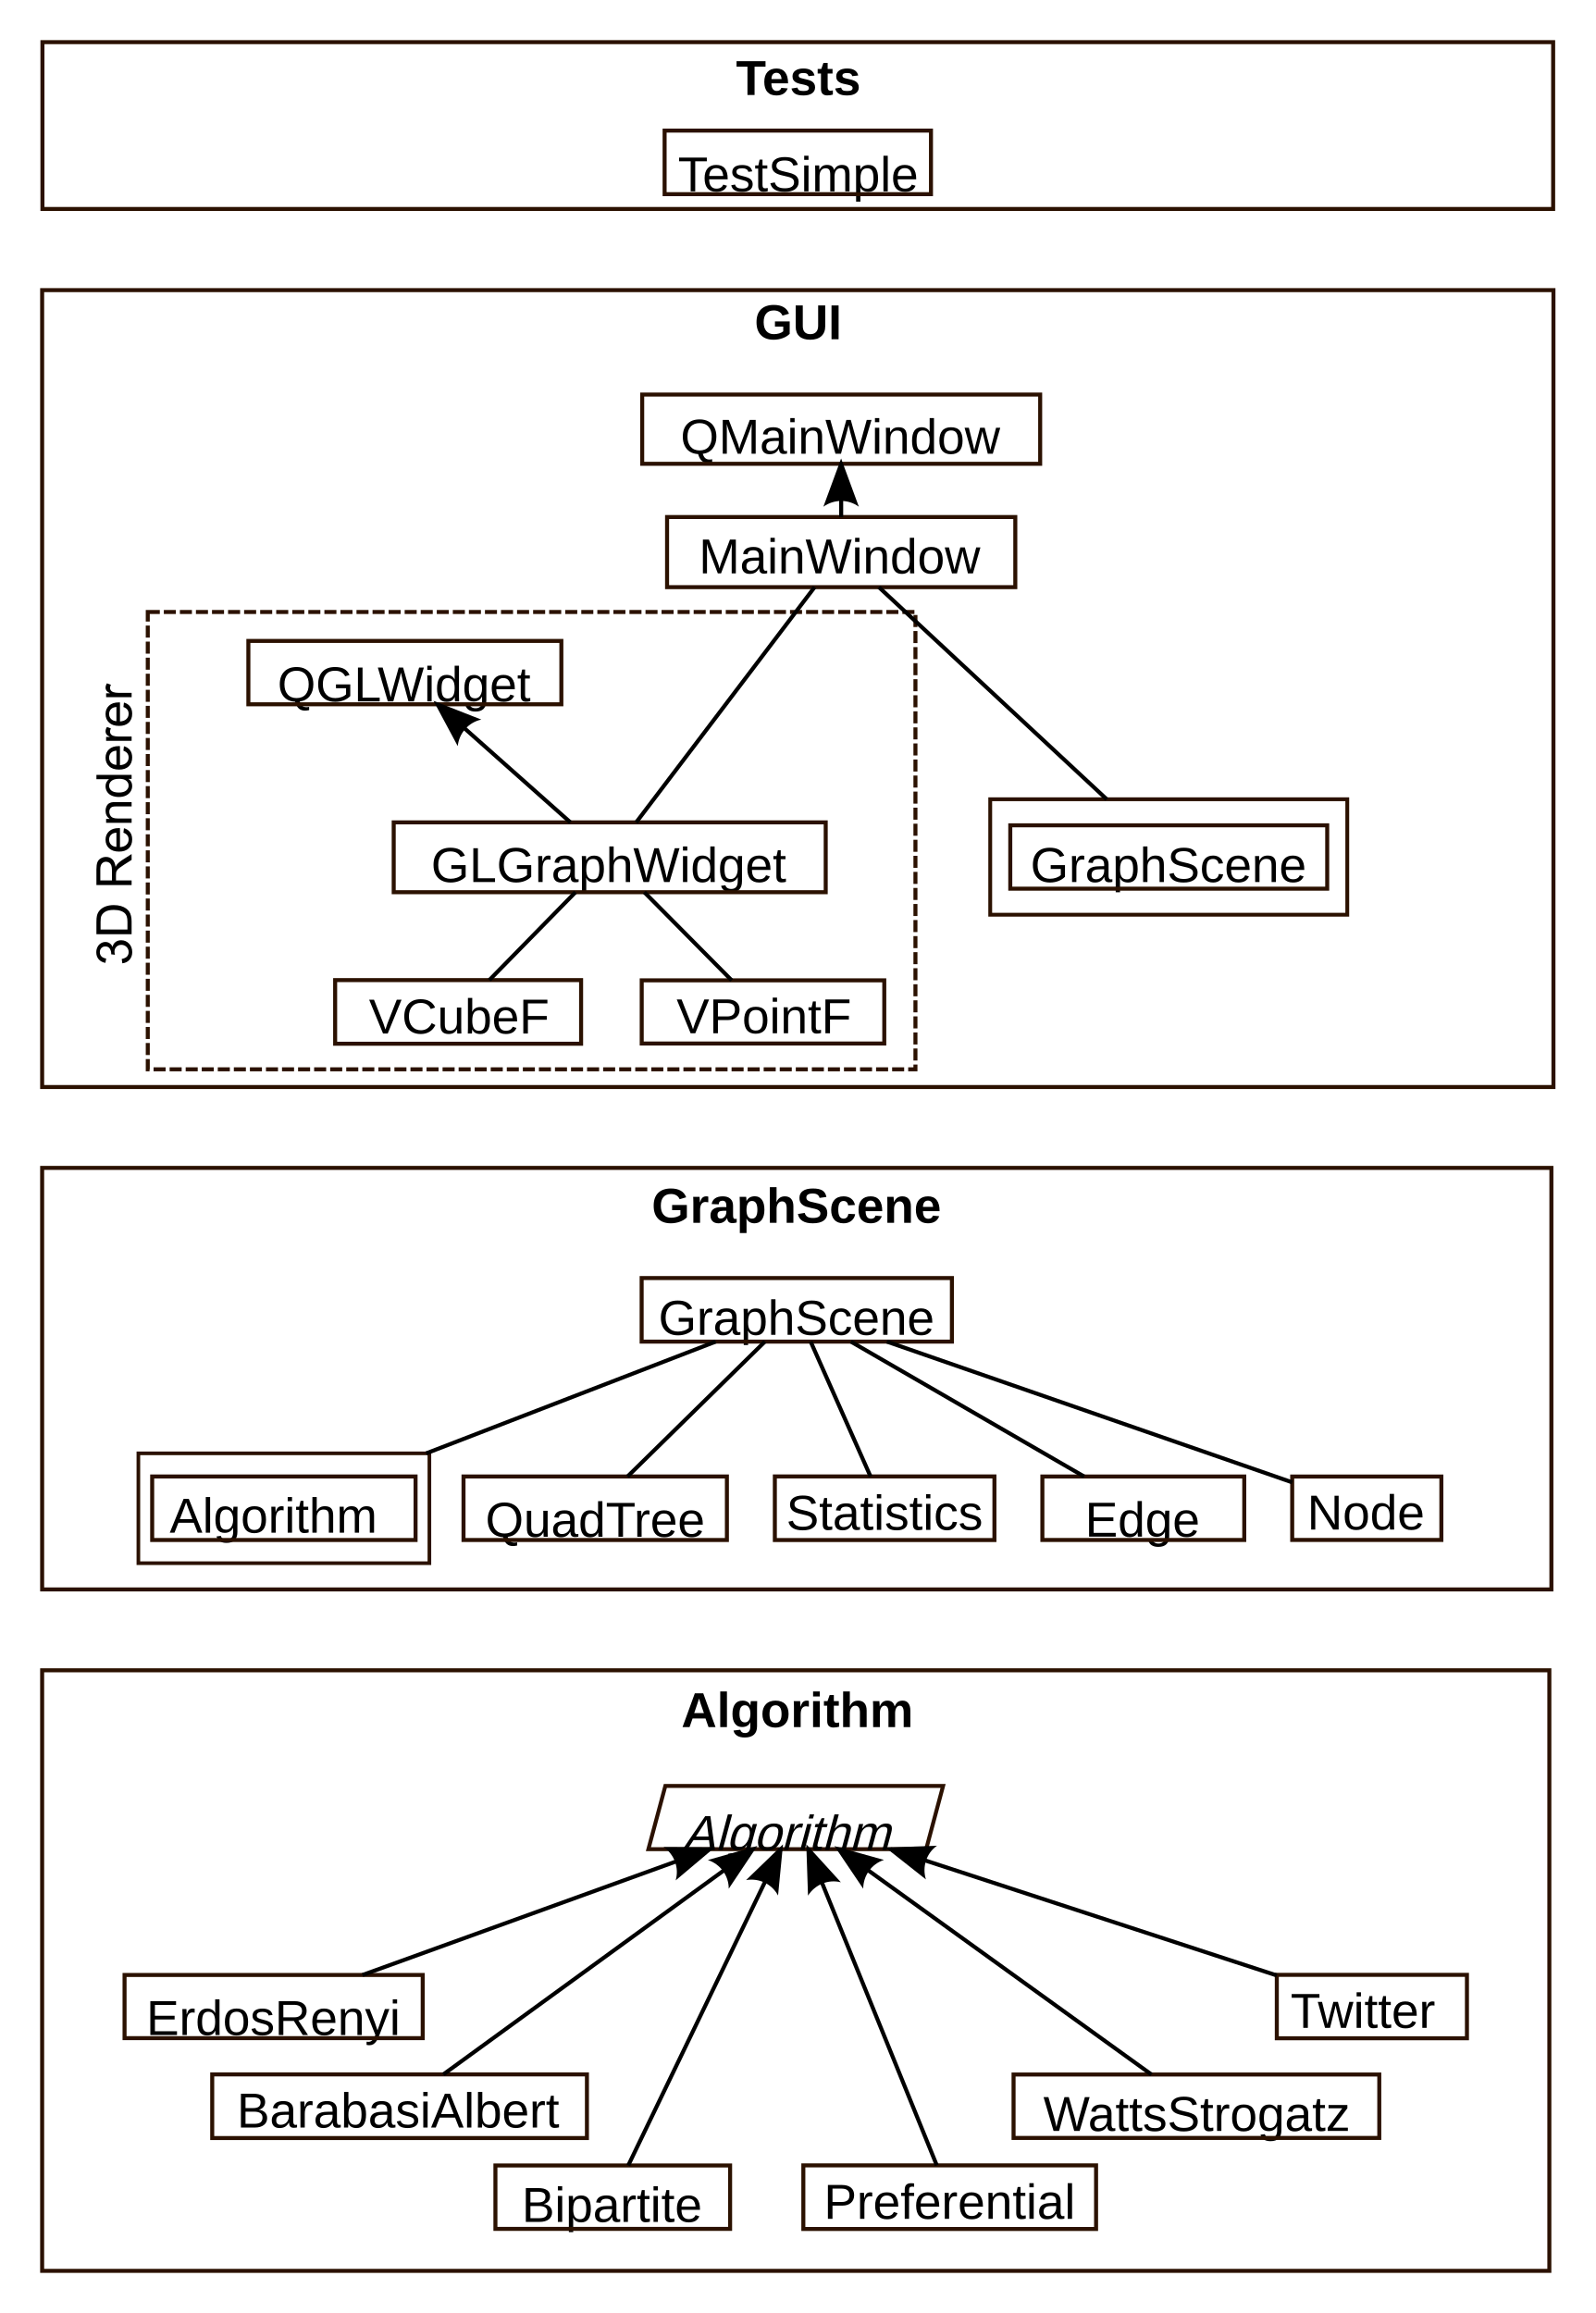
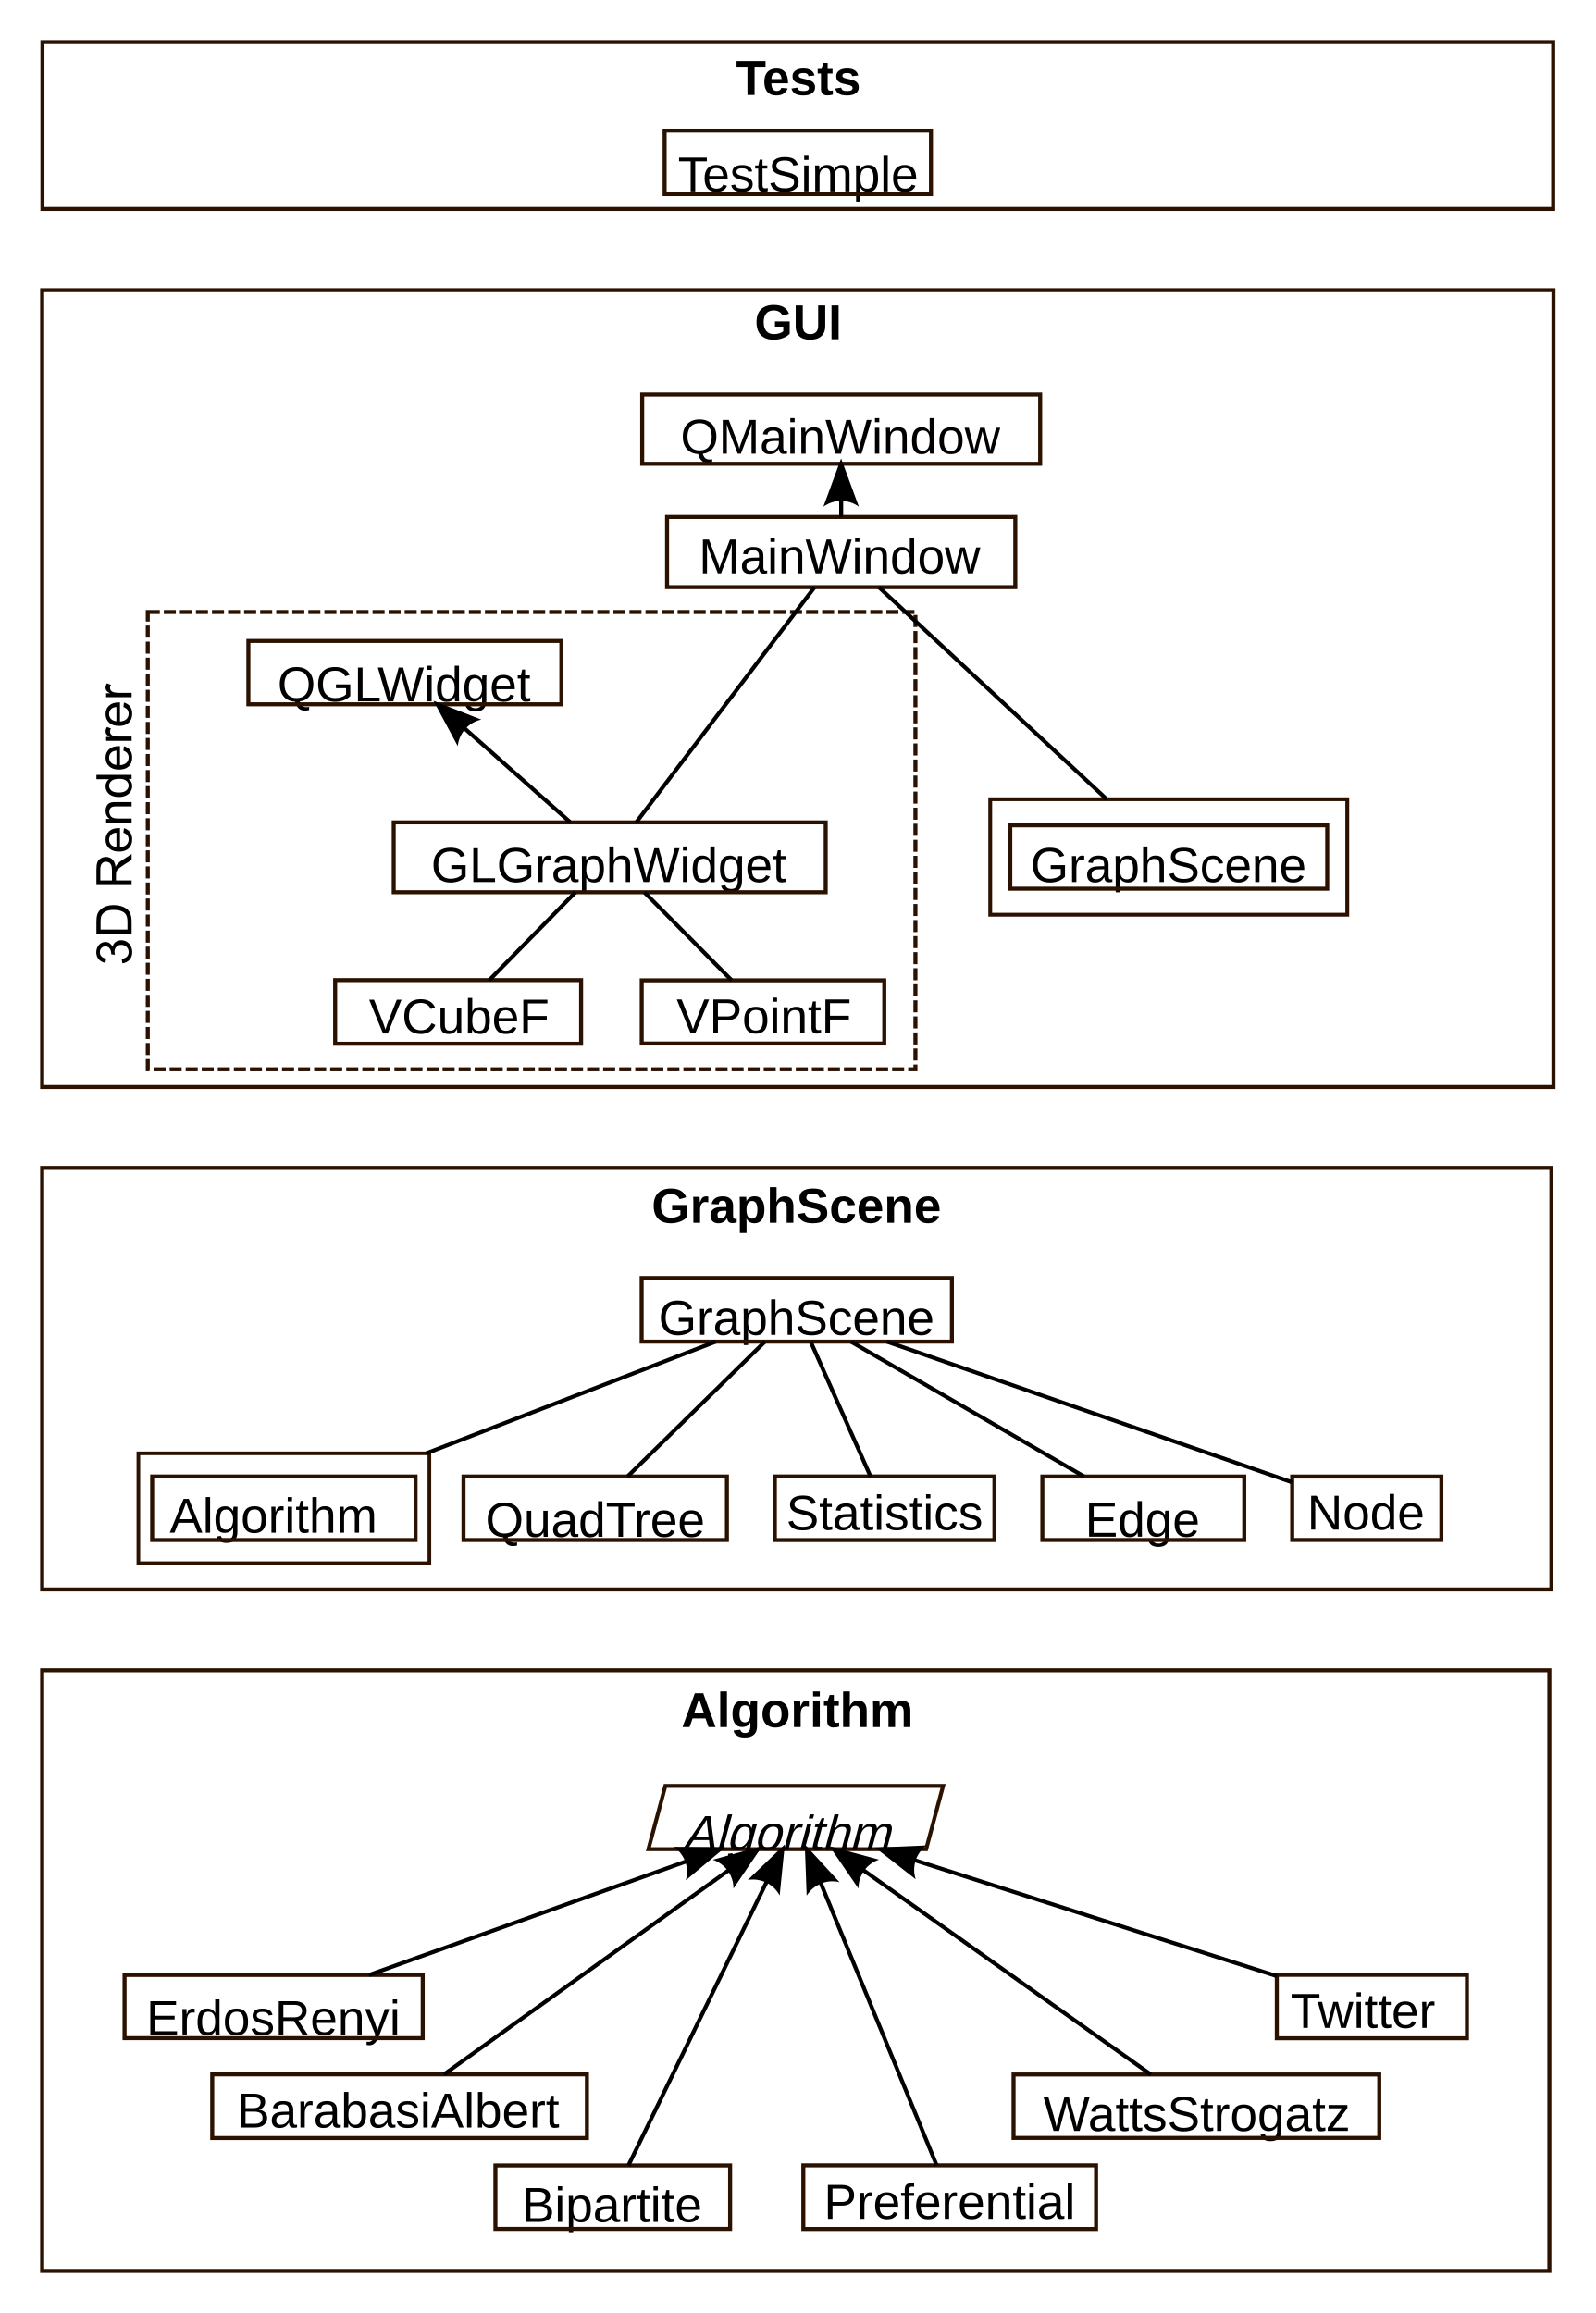
<svg xmlns="http://www.w3.org/2000/svg" version="1.1" id="svg2" height="576.261" width="397.518">
  <defs id="defs4">
    <marker style="overflow:visible" id="Arrow2Lend" refX="0" refY="0" orient="auto">
      <path transform="matrix(-1.1,0,0,-1.1,-1.1,0)" d="M 8.719,4.034 -2.207,0.016 8.719,-4.002 c -1.745,2.372 -1.735,5.617 -6e-7,8.035 z" style="font-size:12px;fill-rule:evenodd;stroke-width:0.625;stroke-linejoin:round" id="path4354" />
    </marker>
    <marker style="overflow:visible" id="Arrow1Mend" refX="0" refY="0" orient="auto">
      <path transform="matrix(-0.4,0,0,-0.4,-4,0)" style="fill-rule:evenodd;stroke:#000000;stroke-width:1pt;marker-start:none" d="M 0,0 5,-5 -12.5,0 5,5 0,0 z" id="path4342" />
    </marker>
  </defs>
  <g transform="translate(-174.9003,-221.3528)" id="layer1">
    <g id="g12642">
      <rect transform="matrix(1,0,-0.2588191,0.9659258,0,0)" style="fill:none;stroke:#2b1100;stroke-width:1.017;stroke-linecap:butt;stroke-linejoin:miter;stroke-miterlimit:4;stroke-opacity:1;stroke-dasharray:none;stroke-dashoffset:0" id="rect2985" width="69.197" height="16.312" x="519.196" y="689.803" />
      <text transform="matrix(1,0,-0.2679492,1,0,0)" xml:space="preserve" style="font-size:12.248px;font-style:normal;font-variant:normal;font-weight:normal;font-stretch:normal;line-height:125%;letter-spacing:0px;word-spacing:0px;fill:#000000;fill-opacity:1;stroke:none;font-family:Arial;-inkscape-font-specification:Arial" x="527.673" y="682.255" id="text2987">
        <tspan id="tspan2989" x="527.673" y="682.255">Algorithm</tspan>
      </text>
    </g>
    <g id="g12672">
      <text xml:space="preserve" style="font-size:12.248px;font-style:normal;font-variant:normal;font-weight:normal;font-stretch:normal;line-height:125%;letter-spacing:0px;word-spacing:0px;fill:#000000;fill-opacity:1;stroke:none;font-family:Arial;-inkscape-font-specification:Arial" x="496.419" y="726.576" id="text3043">
        <tspan id="tspan3045" x="496.419" y="726.576">Twitter</tspan>
      </text>
      <rect style="fill:none;stroke:#2b1100;stroke-width:1;stroke-linecap:butt;stroke-linejoin:miter;stroke-miterlimit:4;stroke-opacity:1;stroke-dasharray:none;stroke-dashoffset:0" id="rect3075" width="47.369" height="15.8" x="492.998" y="713.367" />
    </g>
    <g id="g12647">
      <text xml:space="preserve" style="font-size:12.248px;font-style:normal;font-variant:normal;font-weight:normal;font-stretch:normal;line-height:125%;letter-spacing:0px;word-spacing:0px;fill:#000000;fill-opacity:1;stroke:none;font-family:Arial;-inkscape-font-specification:Arial" x="211.357" y="728.349" id="text3007">
        <tspan id="tspan3009" x="211.357" y="728.349">ErdosRenyi</tspan>
      </text>
      <rect style="fill:none;stroke:#2b1100;stroke-width:1;stroke-linecap:butt;stroke-linejoin:miter;stroke-miterlimit:4;stroke-opacity:1;stroke-dasharray:none;stroke-dashoffset:0" id="rect3065" width="74.283" height="15.739" x="205.931" y="713.398" />
    </g>
    <g id="g12652">
      <text xml:space="preserve" style="font-size:12.248px;font-style:normal;font-variant:normal;font-weight:normal;font-stretch:normal;line-height:125%;letter-spacing:0px;word-spacing:0px;fill:#000000;fill-opacity:1;stroke:none;font-family:Arial;-inkscape-font-specification:Arial" x="233.924" y="751.407" id="text2991">
        <tspan x="233.924" y="751.407" id="tspan2995">BarabasiAlbert</tspan>
      </text>
      <rect style="fill:none;stroke:#2b1100;stroke-width:1;stroke-linecap:butt;stroke-linejoin:miter;stroke-miterlimit:4;stroke-opacity:1;stroke-dasharray:none;stroke-dashoffset:0" id="rect3059" width="93.355" height="15.855" x="227.771" y="738.171" />
    </g>
    <g id="g12667">
      <text xml:space="preserve" style="font-size:12.248px;font-style:normal;font-variant:normal;font-weight:normal;font-stretch:normal;line-height:125%;letter-spacing:0px;word-spacing:0px;fill:#000000;fill-opacity:1;stroke:none;font-family:Arial;-inkscape-font-specification:Arial" x="434.847" y="752.258" id="text3055">
        <tspan id="tspan3057" x="434.847" y="752.258">WattsStrogatz</tspan>
      </text>
      <rect style="fill:none;stroke:#2b1100;stroke-width:1;stroke-linecap:butt;stroke-linejoin:miter;stroke-miterlimit:4;stroke-opacity:1;stroke-dasharray:none;stroke-dashoffset:0" id="rect3081" width="91.113" height="15.8" x="427.414" y="738.198" />
    </g>
    <g id="g12657">
      <text xml:space="preserve" style="font-size:12.248px;font-style:normal;font-variant:normal;font-weight:normal;font-stretch:normal;line-height:125%;letter-spacing:0px;word-spacing:0px;fill:#000000;fill-opacity:1;stroke:none;font-family:Arial;-inkscape-font-specification:Arial" x="304.906" y="774.912" id="text2999">
        <tspan id="tspan3001" x="304.906" y="774.912">Bipartite</tspan>
      </text>
      <rect style="fill:none;stroke:#2b1100;stroke-width:1;stroke-linecap:butt;stroke-linejoin:miter;stroke-miterlimit:4;stroke-opacity:1;stroke-dasharray:none;stroke-dashoffset:0" id="rect3061" width="58.47" height="15.798" x="298.326" y="760.857" />
    </g>
    <g id="g12662">
      <text xml:space="preserve" style="font-size:12.248px;font-style:normal;font-variant:normal;font-weight:normal;font-stretch:normal;line-height:125%;letter-spacing:0px;word-spacing:0px;fill:#000000;fill-opacity:1;stroke:none;font-family:Arial;-inkscape-font-specification:Arial" x="380.165" y="774.139" id="text3027">
        <tspan id="tspan3029" x="380.165" y="774.139">Preferential</tspan>
      </text>
      <rect style="fill:none;stroke:#2b1100;stroke-width:1;stroke-linecap:butt;stroke-linejoin:miter;stroke-miterlimit:4;stroke-opacity:1;stroke-dasharray:none;stroke-dashoffset:0" id="rect3087" width="72.931" height="15.845" x="375.04" y="760.833" />
    </g>
    <rect y="637.491" x="185.4" height="149.623" width="375.497" id="rect8046" style="fill:none;stroke:#2b1100;stroke-width:1;stroke-linecap:butt;stroke-linejoin:miter;stroke-miterlimit:4;stroke-opacity:1;stroke-dasharray:none;stroke-dashoffset:0" />
    <text id="text8048" y="651.644" x="344.633" style="font-size:12.248px;font-style:normal;font-variant:normal;font-weight:bold;font-stretch:normal;text-align:start;line-height:125%;letter-spacing:0px;word-spacing:0px;writing-mode:lr-tb;text-anchor:start;fill:#000000;fill-opacity:1;stroke:none;font-family:Arial;-inkscape-font-specification:Arial Bold" xml:space="preserve">
      <tspan id="tspan8056" x="344.633" y="651.644">Algorithm</tspan>
    </text>
    <g id="g12212">
      <text xml:space="preserve" style="font-size:12.248px;font-style:normal;font-variant:normal;font-weight:normal;font-stretch:normal;line-height:125%;letter-spacing:0px;word-spacing:0px;fill:#000000;fill-opacity:1;stroke:none;font-family:Arial;-inkscape-font-specification:Arial" x="338.947" y="553.916" id="text3015">
        <tspan id="tspan3017" x="338.947" y="553.916">GraphScene</tspan>
      </text>
      <rect style="fill:none;stroke:#2b1100;stroke-width:1;stroke-linecap:butt;stroke-linejoin:miter;stroke-miterlimit:4;stroke-opacity:1;stroke-dasharray:none;stroke-dashoffset:0" id="rect3069" width="77.296" height="15.835" x="334.756" y="539.767" />
    </g>
    <g id="g12202">
      <text xml:space="preserve" style="font-size:12.248px;font-style:normal;font-variant:normal;font-weight:normal;font-stretch:normal;line-height:125%;letter-spacing:0px;word-spacing:0px;fill:#000000;fill-opacity:1;stroke:none;font-family:Arial;-inkscape-font-specification:Arial" x="445.231" y="604.197" id="text3003">
        <tspan id="tspan3005" x="445.231" y="604.197">Edge</tspan>
      </text>
      <rect style="fill:none;stroke:#2b1100;stroke-width:1;stroke-linecap:butt;stroke-linejoin:miter;stroke-miterlimit:4;stroke-opacity:1;stroke-dasharray:none;stroke-dashoffset:0" id="rect3063" width="50.297" height="15.813" x="434.591" y="589.209" />
    </g>
    <g id="g12197">
      <text xml:space="preserve" style="font-size:12.248px;font-style:normal;font-variant:normal;font-weight:normal;font-stretch:normal;line-height:125%;letter-spacing:0px;word-spacing:0px;fill:#000000;fill-opacity:1;stroke:none;font-family:Arial;-inkscape-font-specification:Arial" x="370.77" y="602.496" id="text3035">
        <tspan id="tspan3037" x="370.77" y="602.496">Statistics</tspan>
      </text>
      <rect style="fill:none;stroke:#2b1100;stroke-width:1;stroke-linecap:butt;stroke-linejoin:miter;stroke-miterlimit:4;stroke-opacity:1;stroke-dasharray:none;stroke-dashoffset:0" id="rect3071" width="54.705" height="15.845" x="367.942" y="589.192" />
    </g>
    <g id="g12207">
      <text xml:space="preserve" style="font-size:12.248px;font-style:normal;font-variant:normal;font-weight:normal;font-stretch:normal;line-height:125%;letter-spacing:0px;word-spacing:0px;fill:#000000;fill-opacity:1;stroke:none;font-family:Arial;-inkscape-font-specification:Arial" x="500.564" y="602.424" id="text3023">
        <tspan id="tspan3025" x="500.564" y="602.424">Node</tspan>
      </text>
      <rect style="fill:none;stroke:#2b1100;stroke-width:1;stroke-linecap:butt;stroke-linejoin:miter;stroke-miterlimit:4;stroke-opacity:1;stroke-dasharray:none;stroke-dashoffset:0" id="rect3085" width="37.162" height="15.8" x="496.833" y="589.215" />
    </g>
    <g id="g12192">
      <text xml:space="preserve" style="font-size:12.248px;font-style:normal;font-variant:normal;font-weight:normal;font-stretch:normal;line-height:125%;letter-spacing:0px;word-spacing:0px;fill:#000000;fill-opacity:1;stroke:none;font-family:Arial;-inkscape-font-specification:Arial" x="295.838" y="604.226" id="text3031">
        <tspan id="tspan3033" x="295.838" y="604.226">QuadTree</tspan>
      </text>
      <rect style="fill:none;stroke:#2b1100;stroke-width:1;stroke-linecap:butt;stroke-linejoin:miter;stroke-miterlimit:4;stroke-opacity:1;stroke-dasharray:none;stroke-dashoffset:0" id="rect3089" width="65.62" height="15.824" x="290.378" y="589.203" />
    </g>
    <text id="text8260" y="525.997" x="337.254" style="font-size:12.248px;font-style:normal;font-variant:normal;font-weight:bold;font-stretch:normal;text-align:start;line-height:125%;letter-spacing:0px;word-spacing:0px;writing-mode:lr-tb;text-anchor:start;fill:#000000;fill-opacity:1;stroke:none;font-family:Arial;-inkscape-font-specification:Arial Bold" xml:space="preserve">
      <tspan y="525.997" x="337.254" id="tspan8262">GraphScene</tspan>
    </text>
    <rect y="512.321" x="185.4" height="105.024" width="376.008" id="rect8295" style="fill:none;stroke:#2b1100;stroke-width:1;stroke-linecap:butt;stroke-linejoin:miter;stroke-miterlimit:4;stroke-opacity:1;stroke-dasharray:none;stroke-dashoffset:0" />
    <g id="g12184">
      <text id="text8178" y="603.2" x="217.171" style="font-size:12.248px;font-style:normal;font-variant:normal;font-weight:normal;font-stretch:normal;line-height:125%;letter-spacing:0px;word-spacing:0px;fill:#000000;fill-opacity:1;stroke:none;font-family:Arial;-inkscape-font-specification:Arial" xml:space="preserve">
        <tspan y="603.2" x="217.171" id="tspan8180">Algorithm</tspan>
      </text>
      <rect y="589.203" x="212.813" height="15.824" width="65.62" id="rect8182" style="fill:none;stroke:#2b1100;stroke-width:1;stroke-linecap:butt;stroke-linejoin:miter;stroke-miterlimit:4;stroke-opacity:1;stroke-dasharray:none;stroke-dashoffset:0" />
      <path style="fill:none;stroke:#2b1100;stroke-width:0.906;stroke-linecap:butt;stroke-linejoin:miter;stroke-miterlimit:4;stroke-opacity:1;stroke-dasharray:none;stroke-dashoffset:0" d="m 209.374,589.95 c 0,6.953 0,13.905 0,20.858 24.168,0 48.336,0 72.503,0 0,-9.126 0,-18.251 0,-27.377 -24.168,0 -48.336,0 -72.503,0 0,2.173 0,4.346 0,6.519 z" id="rect8426" />
    </g>
    <g id="g12246">
      <text xml:space="preserve" style="font-size:12.248px;font-style:normal;font-variant:normal;font-weight:normal;font-stretch:normal;line-height:125%;letter-spacing:0px;word-spacing:0px;fill:#000000;fill-opacity:1;stroke:none;font-family:Arial;-inkscape-font-specification:Arial" x="349.018" y="364.21" id="text3019">
        <tspan id="tspan3021" x="349.018" y="364.21">MainWindow</tspan>
      </text>
      <rect style="fill:none;stroke:#2b1100;stroke-width:1;stroke-linecap:butt;stroke-linejoin:miter;stroke-miterlimit:4;stroke-opacity:1;stroke-dasharray:none;stroke-dashoffset:0" id="rect3083" width="86.756" height="17.47" x="341.091" y="350.166" />
    </g>
    <g id="g12251">
      <text id="text3993" y="334.394" x="344.437" style="font-size:12.248px;font-style:normal;font-variant:normal;font-weight:normal;font-stretch:normal;line-height:125%;letter-spacing:0px;word-spacing:0px;fill:#000000;fill-opacity:1;stroke:none;font-family:Arial;-inkscape-font-specification:Arial" xml:space="preserve">
        <tspan y="334.394" x="344.437" id="tspan3995">QMainWindow</tspan>
      </text>
      <rect y="319.654" x="334.894" height="17.251" width="99.15" id="rect3997" style="fill:none;stroke:#2b1100;stroke-width:1;stroke-linecap:butt;stroke-linejoin:miter;stroke-miterlimit:4;stroke-opacity:1;stroke-dasharray:none;stroke-dashoffset:0" />
    </g>
    <g id="g12236">
      <text xml:space="preserve" style="font-size:12.248px;font-style:normal;font-variant:normal;font-weight:normal;font-stretch:normal;line-height:125%;letter-spacing:0px;word-spacing:0px;fill:#000000;fill-opacity:1;stroke:none;font-family:Arial;-inkscape-font-specification:Arial" x="282.296" y="441.098" id="text3011">
        <tspan id="tspan3013" x="282.296" y="441.098">GLGraphWidget</tspan>
      </text>
      <rect style="fill:none;stroke:#2b1100;stroke-width:1;stroke-linecap:butt;stroke-linejoin:miter;stroke-miterlimit:4;stroke-opacity:1;stroke-dasharray:none;stroke-dashoffset:0" id="rect3067" width="107.628" height="17.397" x="272.987" y="426.239" />
    </g>
    <g id="g12227">
      <text xml:space="preserve" style="font-size:12.248px;font-style:normal;font-variant:normal;font-weight:normal;font-stretch:normal;line-height:125%;letter-spacing:0px;word-spacing:0px;fill:#000000;fill-opacity:1;stroke:none;font-family:Arial;-inkscape-font-specification:Arial" x="266.829" y="478.843" id="text3047">
        <tspan id="tspan3049" x="266.829" y="478.843">VCubeF</tspan>
      </text>
      <rect style="fill:none;stroke:#2b1100;stroke-width:1;stroke-linecap:butt;stroke-linejoin:miter;stroke-miterlimit:4;stroke-opacity:1;stroke-dasharray:none;stroke-dashoffset:0" id="rect3077" width="61.276" height="15.855" x="258.397" y="465.535" />
    </g>
    <g id="g12232">
      <text xml:space="preserve" style="font-size:12.248px;font-style:normal;font-variant:normal;font-weight:normal;font-stretch:normal;line-height:125%;letter-spacing:0px;word-spacing:0px;fill:#000000;fill-opacity:1;stroke:none;font-family:Arial;-inkscape-font-specification:Arial" x="343.453" y="478.771" id="text3051">
        <tspan id="tspan3053" x="343.453" y="478.771">VPointF</tspan>
      </text>
    </g>
    <rect y="465.593" x="334.774" height="15.739" width="60.431" id="rect3079" style="fill:none;stroke:#2b1100;stroke-width:1;stroke-linecap:butt;stroke-linejoin:miter;stroke-miterlimit:4;stroke-opacity:1;stroke-dasharray:none;stroke-dashoffset:0" />
    <g id="g12241">
      <text id="text4009" y="396.088" x="244.027" style="font-size:12.248px;font-style:normal;font-variant:normal;font-weight:normal;font-stretch:normal;line-height:125%;letter-spacing:0px;word-spacing:0px;fill:#000000;fill-opacity:1;stroke:none;font-family:Arial;-inkscape-font-specification:Arial" xml:space="preserve">
        <tspan y="396.088" x="244.027" id="tspan4011">QGLWidget</tspan>
      </text>
      <rect y="381.035" x="236.778" height="15.786" width="77.976" id="rect4013" style="fill:none;stroke:#2b1100;stroke-width:1;stroke-linecap:butt;stroke-linejoin:miter;stroke-miterlimit:4;stroke-opacity:1;stroke-dasharray:none;stroke-dashoffset:0" />
    </g>
    <g id="g12256">
      <text id="text8334" y="441.098" x="431.617" style="font-size:12.248px;font-style:normal;font-variant:normal;font-weight:normal;font-stretch:normal;line-height:125%;letter-spacing:0px;word-spacing:0px;fill:#000000;fill-opacity:1;stroke:none;font-family:Arial;-inkscape-font-specification:Arial" xml:space="preserve">
        <tspan y="441.098" x="431.617" id="tspan8336">GraphScene</tspan>
      </text>
      <rect y="426.973" x="426.596" height="15.786" width="78.958" id="rect8338" style="fill:none;stroke:#2b1100;stroke-width:1;stroke-linecap:butt;stroke-linejoin:miter;stroke-miterlimit:4;stroke-opacity:1;stroke-dasharray:none;stroke-dashoffset:0" />
      <path style="fill:none;stroke:#2b1100;stroke-width:0.953;stroke-linecap:butt;stroke-linejoin:miter;stroke-miterlimit:4;stroke-opacity:1;stroke-dasharray:none;stroke-dashoffset:0" d="m 421.599,427.339 c 0,7.301 0,14.603 0,21.904 29.651,0 59.303,0 88.954,0 0,-9.587 0,-19.173 0,-28.76 -29.651,0 -59.303,0 -88.954,0 0,2.285 0,4.57 0,6.855 z" id="rect8351" />
    </g>
    <rect y="293.636" x="185.4" height="198.539" width="376.518" id="rect9029" style="fill:none;stroke:#2b1100;stroke-width:1;stroke-linecap:butt;stroke-linejoin:miter;stroke-miterlimit:4;stroke-opacity:1;stroke-dasharray:none;stroke-dashoffset:0" />
    <text id="text9031" y="305.865" x="362.876" style="font-size:12.248px;font-style:normal;font-variant:normal;font-weight:bold;font-stretch:normal;text-align:start;line-height:125%;letter-spacing:0px;word-spacing:0px;writing-mode:lr-tb;text-anchor:start;fill:#000000;fill-opacity:1;stroke:none;font-family:Arial;-inkscape-font-specification:Arial Bold" xml:space="preserve">
      <tspan y="305.865" x="362.876" id="tspan9033">GUI</tspan>
    </text>
    <rect y="373.824" x="211.716" height="113.938" width="191.253" id="rect9152" style="fill:none;stroke:#2b1100;stroke-width:1;stroke-linecap:butt;stroke-linejoin:miter;stroke-miterlimit:4;stroke-opacity:1;stroke-dasharray:3, 1;stroke-dashoffset:0" />
    <g transform="matrix(0,-1,1,0,0,0)" style="font-size:12.248px;font-style:normal;font-variant:normal;font-weight:normal;font-stretch:normal;line-height:125%;letter-spacing:0px;word-spacing:0px;fill:#000000;fill-opacity:1;stroke:none;font-family:Arial;-inkscape-font-specification:Arial" id="text9154">
      <path d="m -461.348,205.375 1.077,-0.144 c 0.124,0.61 0.333,1.051 0.628,1.322 0.299,0.267 0.662,0.401 1.088,0.401 0.506,0 0.933,-0.175 1.28,-0.526 0.351,-0.351 0.526,-0.785 0.526,-1.304 0,-0.494 -0.161,-0.901 -0.484,-1.22 -0.323,-0.323 -0.734,-0.484 -1.232,-0.484 -0.203,1e-5 -0.457,0.04 -0.76,0.12 l 0.12,-0.945 c 0.072,0.008 0.13,0.012 0.173,0.012 0.459,0 0.871,-0.12 1.238,-0.359 0.367,-0.239 0.55,-0.608 0.55,-1.106 0,-0.395 -0.134,-0.722 -0.401,-0.981 -0.267,-0.259 -0.612,-0.389 -1.035,-0.389 -0.419,1e-5 -0.768,0.132 -1.047,0.395 -0.279,0.263 -0.459,0.658 -0.538,1.184 l -1.077,-0.191 c 0.132,-0.722 0.431,-1.28 0.897,-1.675 0.466,-0.399 1.047,-0.598 1.74,-0.598 0.478,1e-5 0.919,0.104 1.322,0.311 0.403,0.203 0.71,0.482 0.921,0.837 0.215,0.355 0.323,0.732 0.323,1.13 -10e-6,0.379 -0.102,0.724 -0.305,1.035 -0.203,0.311 -0.504,0.558 -0.903,0.742 0.518,0.12 0.921,0.369 1.208,0.748 0.287,0.375 0.431,0.845 0.431,1.411 -10e-6,0.766 -0.279,1.415 -0.837,1.95 -0.558,0.53 -1.264,0.795 -2.117,0.795 -0.77,0 -1.409,-0.229 -1.92,-0.688 -0.506,-0.459 -0.795,-1.053 -0.867,-1.782" style="" id="path12054" />
      <path d="m -454.099,207.689 0,-8.768 3.02,0 c 0.682,1e-5 1.202,0.042 1.561,0.126 0.502,0.116 0.931,0.325 1.286,0.628 0.462,0.391 0.807,0.891 1.035,1.501 0.231,0.606 0.347,1.3 0.347,2.081 -1e-5,0.666 -0.078,1.256 -0.233,1.77 -0.155,0.514 -0.355,0.941 -0.598,1.28 -0.243,0.335 -0.51,0.6 -0.801,0.795 -0.287,0.191 -0.636,0.337 -1.047,0.437 -0.407,0.1 -0.875,0.15 -1.405,0.15 l -3.164,0 m 1.16,-1.035 1.872,0 c 0.578,0 1.031,-0.054 1.358,-0.161 0.331,-0.108 0.594,-0.259 0.789,-0.455 0.275,-0.275 0.488,-0.644 0.64,-1.106 0.155,-0.466 0.233,-1.031 0.233,-1.693 -10e-6,-0.917 -0.152,-1.621 -0.455,-2.111 -0.299,-0.494 -0.664,-0.825 -1.094,-0.993 -0.311,-0.12 -0.811,-0.179 -1.501,-0.179 l -1.842,0 0,6.698" style="" id="path12056" />
      <path d="m -441.857,207.689 0,-8.768 3.887,0 c 0.781,1e-5 1.376,0.08 1.782,0.239 0.407,0.155 0.732,0.433 0.975,0.831 0.243,0.399 0.365,0.839 0.365,1.322 -10e-6,0.622 -0.201,1.146 -0.604,1.573 -0.403,0.427 -1.025,0.698 -1.866,0.813 0.307,0.148 0.54,0.293 0.7,0.437 0.339,0.311 0.66,0.7 0.963,1.166 l 1.525,2.386 -1.459,0 -1.16,-1.824 c -0.339,-0.526 -0.618,-0.929 -0.837,-1.208 -0.219,-0.279 -0.417,-0.474 -0.592,-0.586 -0.171,-0.112 -0.347,-0.189 -0.526,-0.233 -0.132,-0.028 -0.347,-0.042 -0.646,-0.042 l -1.346,0 0,3.893 -1.16,0 m 1.16,-4.898 2.494,0 c 0.53,0 0.945,-0.054 1.244,-0.161 0.299,-0.112 0.526,-0.287 0.682,-0.526 0.155,-0.243 0.233,-0.506 0.233,-0.789 0,-0.415 -0.152,-0.756 -0.455,-1.023 -0.299,-0.267 -0.773,-0.401 -1.423,-0.401 l -2.775,0 0,2.901" style="" id="path12058" />
      <path d="m -428.813,205.644 1.112,0.138 c -0.175,0.65 -0.5,1.154 -0.975,1.513 -0.474,0.359 -1.081,0.538 -1.818,0.538 -0.929,0 -1.667,-0.285 -2.213,-0.855 -0.542,-0.574 -0.813,-1.378 -0.813,-2.41 0,-1.069 0.275,-1.898 0.825,-2.488 0.55,-0.59 1.264,-0.885 2.141,-0.885 0.849,0 1.543,0.289 2.081,0.867 0.538,0.578 0.807,1.391 0.807,2.44 -10e-6,0.064 -0.002,0.159 -0.006,0.287 l -4.737,0 c 0.04,0.698 0.237,1.232 0.592,1.603 0.355,0.371 0.797,0.556 1.328,0.556 0.395,0 0.732,-0.104 1.011,-0.311 0.279,-0.207 0.5,-0.538 0.664,-0.993 m -3.535,-1.74 3.547,0 c -0.048,-0.534 -0.183,-0.935 -0.407,-1.202 -0.343,-0.415 -0.787,-0.622 -1.334,-0.622 -0.494,10e-6 -0.911,0.165 -1.25,0.496 -0.335,0.331 -0.52,0.773 -0.556,1.328" style="" id="path12060" />
      <path d="m -426.343,207.689 0,-6.351 0.969,0 0,0.903 c 0.466,-0.698 1.14,-1.047 2.021,-1.047 0.383,0 0.734,0.07 1.053,0.209 0.323,0.136 0.564,0.315 0.724,0.538 0.159,0.223 0.271,0.488 0.335,0.795 0.04,0.199 0.06,0.548 0.06,1.047 l 0,3.905 -1.077,0 0,-3.863 c 0,-0.439 -0.042,-0.766 -0.126,-0.981 -0.084,-0.219 -0.233,-0.393 -0.449,-0.52 -0.211,-0.132 -0.461,-0.197 -0.748,-0.197 -0.459,0 -0.855,0.146 -1.19,0.437 -0.331,0.291 -0.496,0.843 -0.496,1.657 l 0,3.469 -1.077,0" style="" id="path12062" />
      <path d="m -415.405,207.689 0,-0.801 c -0.403,0.63 -0.995,0.945 -1.776,0.945 -0.506,0 -0.973,-0.14 -1.399,-0.419 -0.423,-0.279 -0.752,-0.668 -0.987,-1.166 -0.231,-0.502 -0.347,-1.079 -0.347,-1.728 0,-0.634 0.106,-1.208 0.317,-1.722 0.211,-0.518 0.528,-0.915 0.951,-1.19 0.423,-0.275 0.895,-0.413 1.417,-0.413 0.383,0 0.724,0.082 1.023,0.245 0.299,0.159 0.542,0.369 0.73,0.628 l 0,-3.146 1.071,0 0,8.768 -0.999,0 m -3.403,-3.17 c 0,0.813 0.171,1.421 0.514,1.824 0.343,0.403 0.748,0.604 1.214,0.604 0.47,0 0.869,-0.191 1.196,-0.574 0.331,-0.387 0.496,-0.975 0.496,-1.764 -10e-6,-0.869 -0.167,-1.507 -0.502,-1.914 -0.335,-0.407 -0.748,-0.61 -1.238,-0.61 -0.478,1e-5 -0.879,0.195 -1.202,0.586 -0.319,0.391 -0.478,1.007 -0.478,1.848" style="" id="path12064" />
      <path d="m -408.383,205.644 1.112,0.138 c -0.175,0.65 -0.5,1.154 -0.975,1.513 -0.474,0.359 -1.081,0.538 -1.818,0.538 -0.929,0 -1.667,-0.285 -2.213,-0.855 -0.542,-0.574 -0.813,-1.378 -0.813,-2.41 0,-1.069 0.275,-1.898 0.825,-2.488 0.55,-0.59 1.264,-0.885 2.141,-0.885 0.849,0 1.543,0.289 2.081,0.867 0.538,0.578 0.807,1.391 0.807,2.44 -10e-6,0.064 -0.002,0.159 -0.006,0.287 l -4.737,0 c 0.04,0.698 0.237,1.232 0.592,1.603 0.355,0.371 0.797,0.556 1.328,0.556 0.395,0 0.732,-0.104 1.011,-0.311 0.279,-0.207 0.5,-0.538 0.664,-0.993 m -3.535,-1.74 3.547,0 c -0.048,-0.534 -0.183,-0.935 -0.407,-1.202 -0.343,-0.415 -0.787,-0.622 -1.334,-0.622 -0.494,10e-6 -0.911,0.165 -1.25,0.496 -0.335,0.331 -0.52,0.773 -0.556,1.328" style="" id="path12066" />
      <path d="m -405.925,207.689 0,-6.351 0.969,0 0,0.963 c 0.247,-0.451 0.474,-0.748 0.682,-0.891 0.211,-0.144 0.443,-0.215 0.694,-0.215 0.363,0 0.732,0.116 1.106,0.347 l -0.371,0.999 c -0.263,-0.155 -0.526,-0.233 -0.789,-0.233 -0.235,0 -0.447,0.072 -0.634,0.215 -0.187,0.14 -0.321,0.335 -0.401,0.586 -0.12,0.383 -0.179,0.801 -0.179,1.256 l 0,3.325 -1.077,0" style="" id="path12068" />
      <path d="m -397.499,205.644 1.112,0.138 c -0.175,0.65 -0.5,1.154 -0.975,1.513 -0.474,0.359 -1.081,0.538 -1.818,0.538 -0.929,0 -1.667,-0.285 -2.213,-0.855 -0.542,-0.574 -0.813,-1.378 -0.813,-2.41 0,-1.069 0.275,-1.898 0.825,-2.488 0.55,-0.59 1.264,-0.885 2.141,-0.885 0.849,0 1.543,0.289 2.081,0.867 0.538,0.578 0.807,1.391 0.807,2.44 -10e-6,0.064 -0.002,0.159 -0.006,0.287 l -4.737,0 c 0.04,0.698 0.237,1.232 0.592,1.603 0.355,0.371 0.797,0.556 1.328,0.556 0.395,0 0.732,-0.104 1.011,-0.311 0.279,-0.207 0.5,-0.538 0.664,-0.993 m -3.535,-1.74 3.547,0 c -0.048,-0.534 -0.183,-0.935 -0.407,-1.202 -0.343,-0.415 -0.787,-0.622 -1.334,-0.622 -0.494,10e-6 -0.911,0.165 -1.25,0.496 -0.335,0.331 -0.52,0.773 -0.556,1.328" style="" id="path12070" />
      <path d="m -395.041,207.689 0,-6.351 0.969,0 0,0.963 c 0.247,-0.451 0.474,-0.748 0.682,-0.891 0.211,-0.144 0.443,-0.215 0.694,-0.215 0.363,0 0.732,0.116 1.106,0.347 l -0.371,0.999 c -0.263,-0.155 -0.526,-0.233 -0.789,-0.233 -0.235,0 -0.447,0.072 -0.634,0.215 -0.187,0.14 -0.321,0.335 -0.401,0.586 -0.12,0.383 -0.179,0.801 -0.179,1.256 l 0,3.325 -1.077,0" style="" id="path12072" />
    </g>
    <g transform="matrix(0.8651863,0,0,0.8651863,75.81258,106.172)" id="g10150">
      <g id="g3909" transform="matrix(0.5898707,0,0,0.5898707,243.5579,-118.2537)">
        <text id="text3039" y="519.597" x="112.203" style="font-size:24px;font-style:normal;font-variant:normal;font-weight:normal;font-stretch:normal;line-height:125%;letter-spacing:0px;word-spacing:0px;fill:#000000;fill-opacity:1;stroke:none;font-family:Arial;-inkscape-font-specification:Arial" xml:space="preserve">
          <tspan y="519.597" x="112.203" id="tspan3041">TestSimple</tspan>
        </text>
        <rect y="489.92" x="105.7" height="31.028" width="130.028" id="rect3073" style="fill:none;stroke:#2b1100;stroke-width:1.959;stroke-linecap:butt;stroke-linejoin:miter;stroke-miterlimit:4;stroke-opacity:1;stroke-dasharray:none;stroke-dashoffset:0" />
      </g>
      <rect style="fill:none;stroke:#2b1100;stroke-width:1.156;stroke-linecap:butt;stroke-linejoin:miter;stroke-miterlimit:4;stroke-opacity:1;stroke-dasharray:none;stroke-dashoffset:0" id="rect9202" width="435.019" height="48.041" x="126.748" y="145.264" />
      <text xml:space="preserve" style="font-size:14.157px;font-style:normal;font-variant:normal;font-weight:normal;font-stretch:normal;line-height:125%;letter-spacing:0px;word-spacing:0px;fill:#000000;fill-opacity:1;stroke:none;font-family:Arial;-inkscape-font-specification:Arial" x="326.464" y="160.478" id="text9388">
        <tspan id="tspan9390" x="326.464" y="160.478" style="font-size:14.157px;font-style:normal;font-variant:normal;font-weight:bold;font-stretch:normal;text-align:start;line-height:125%;writing-mode:lr-tb;text-anchor:start;font-family:Arial;-inkscape-font-specification:Arial Bold">Tests</tspan>
      </text>
    </g>
    <path style="fill:none;stroke:#000000;stroke-width:1px;stroke-linecap:butt;stroke-linejoin:miter;stroke-opacity:1" d="m 106.196,362.078 72.113,-27.829" id="path12217" transform="translate(174.9003,221.3528)" />
    <path style="fill:none;stroke:#000000;stroke-width:1px;stroke-linecap:butt;stroke-linejoin:miter;stroke-opacity:1" d="m 156.345,367.85 34.221,-33.601" id="path12219" transform="translate(174.9003,221.3528)" />
    <path style="fill:none;stroke:#000000;stroke-width:1px;stroke-linecap:butt;stroke-linejoin:miter;stroke-opacity:1" d="m 216.876,367.84 -14.913,-33.59" id="path12221" transform="translate(174.9003,221.3528)" />
    <path style="fill:none;stroke:#000000;stroke-width:1px;stroke-linecap:butt;stroke-linejoin:miter;stroke-opacity:1" d="M 270.086,367.856 211.979,334.249" id="path12223" transform="translate(174.9003,221.3528)" />
    <path style="fill:none;stroke:#000000;stroke-width:1px;stroke-linecap:butt;stroke-linejoin:miter;stroke-opacity:1" d="M 321.933,369.311 220.95,334.249" id="path12225" transform="translate(174.9003,221.3528)" />
    <path style="fill:none;stroke:#000000;stroke-width:1px;stroke-linecap:butt;stroke-linejoin:miter;stroke-opacity:1" d="m 121.906,244.182 21.467,-21.899" id="path12262" transform="translate(174.9003,221.3528)" />
    <path style="fill:none;stroke:#000000;stroke-width:1px;stroke-linecap:butt;stroke-linejoin:miter;stroke-opacity:1" d="M 182.288,244.241 160.523,222.284" id="path12264" transform="translate(174.9003,221.3528)" />
    <path style="fill:none;stroke:#000000;stroke-width:1px;stroke-linecap:butt;stroke-linejoin:miter;stroke-opacity:1;marker-end:url(#Arrow2Lend)" d="m 142.108,204.886 -33.114,-29.417" id="path12266" transform="translate(174.9003,221.3528)" />
    <path style="fill:none;stroke:#000000;stroke-width:1px;stroke-linecap:butt;stroke-linejoin:miter;stroke-opacity:1" d="m 158.498,204.886 44.446,-58.603" id="path12452" transform="translate(174.9003,221.3528)" />
    <path style="fill:none;stroke:#000000;stroke-width:1px;stroke-linecap:butt;stroke-linejoin:miter;stroke-opacity:1" d="M 275.727,199.131 218.952,146.283" id="path12454" transform="translate(174.9003,221.3528)" />
    <path style="fill:none;stroke:#000000;stroke-width:1px;stroke-linecap:butt;stroke-linejoin:miter;stroke-opacity:1;marker-end:url(#Arrow2Lend)" d="m 209.568,128.813 1e-5,-13.26" id="path12456" transform="translate(174.9003,221.3528)" />
-     <path style="fill:none;stroke:#000000;stroke-width:1px;stroke-linecap:butt;stroke-linejoin:miter;stroke-opacity:1;marker-end:url(#Arrow2Lend)" d="M 90.313,492.045 176.882,460.702" id="path12677" transform="translate(174.9003,221.3528)" />
-     <path style="fill:none;stroke:#000000;stroke-width:1px;stroke-linecap:butt;stroke-linejoin:miter;stroke-opacity:1;marker-end:url(#Arrow2Lend)" d="m 110.449,516.818 77.163,-56.116" id="path12863" transform="translate(174.9003,221.3528)" />
-     <path style="fill:none;stroke:#000000;stroke-width:1px;stroke-linecap:butt;stroke-linejoin:miter;stroke-opacity:1;marker-end:url(#Arrow2Lend)" d="m 156.516,539.504 38.002,-78.802" id="path13049" transform="translate(174.9003,221.3528)" />
-     <path style="fill:none;stroke:#000000;stroke-width:1px;stroke-linecap:butt;stroke-linejoin:miter;stroke-opacity:1;marker-end:url(#Arrow2Lend)" d="M 233.388,539.48 201.391,460.702" id="path13237" transform="translate(174.9003,221.3528)" />
-     <path style="fill:none;stroke:#000000;stroke-width:1px;stroke-linecap:butt;stroke-linejoin:miter;stroke-opacity:1;marker-end:url(#Arrow2Lend)" d="M 286.875,516.845 208.981,460.702" id="path13607" transform="translate(174.9003,221.3528)" />
-     <path style="fill:none;stroke:#000000;stroke-width:1px;stroke-linecap:butt;stroke-linejoin:miter;stroke-opacity:1;marker-end:url(#Arrow2Lend)" d="M 318.098,492.167 221.899,460.702" id="path13793" transform="translate(174.9003,221.3528)" />
+     <path style="fill:none;stroke:#000000;stroke-width:1px;stroke-linecap:butt;stroke-linejoin:miter;stroke-opacity:1;marker-end:url(#Arrow2Lend)" d="M 91.941,492.045 179.436,460.702" id="path12677" transform="translate(174.9003,221.3528)" />
+     <path style="fill:none;stroke:#000000;stroke-width:1px;stroke-linecap:butt;stroke-linejoin:miter;stroke-opacity:1;marker-end:url(#Arrow2Lend)" d="m 110.603,516.818 78.249,-56.116" id="path12863" transform="translate(174.9003,221.3528)" />
+     <path style="fill:none;stroke:#000000;stroke-width:1px;stroke-linecap:butt;stroke-linejoin:miter;stroke-opacity:1;marker-end:url(#Arrow2Lend)" d="m 156.557,539.504 38.407,-78.802" id="path13049" transform="translate(174.9003,221.3528)" />
+     <path style="fill:none;stroke:#000000;stroke-width:1px;stroke-linecap:butt;stroke-linejoin:miter;stroke-opacity:1;marker-end:url(#Arrow2Lend)" d="M 233.354,539.48 201.015,460.702" id="path13237" transform="translate(174.9003,221.3528)" />
+     <path style="fill:none;stroke:#000000;stroke-width:1px;stroke-linecap:butt;stroke-linejoin:miter;stroke-opacity:1;marker-end:url(#Arrow2Lend)" d="M 286.718,516.845 207.73,460.702" id="path13607" transform="translate(174.9003,221.3528)" />
+     <path style="fill:none;stroke:#000000;stroke-width:1px;stroke-linecap:butt;stroke-linejoin:miter;stroke-opacity:1;marker-end:url(#Arrow2Lend)" d="M 318.098,492.332 219.298,460.702" id="path13793" transform="translate(174.9003,221.3528)" />
  </g>
</svg>
